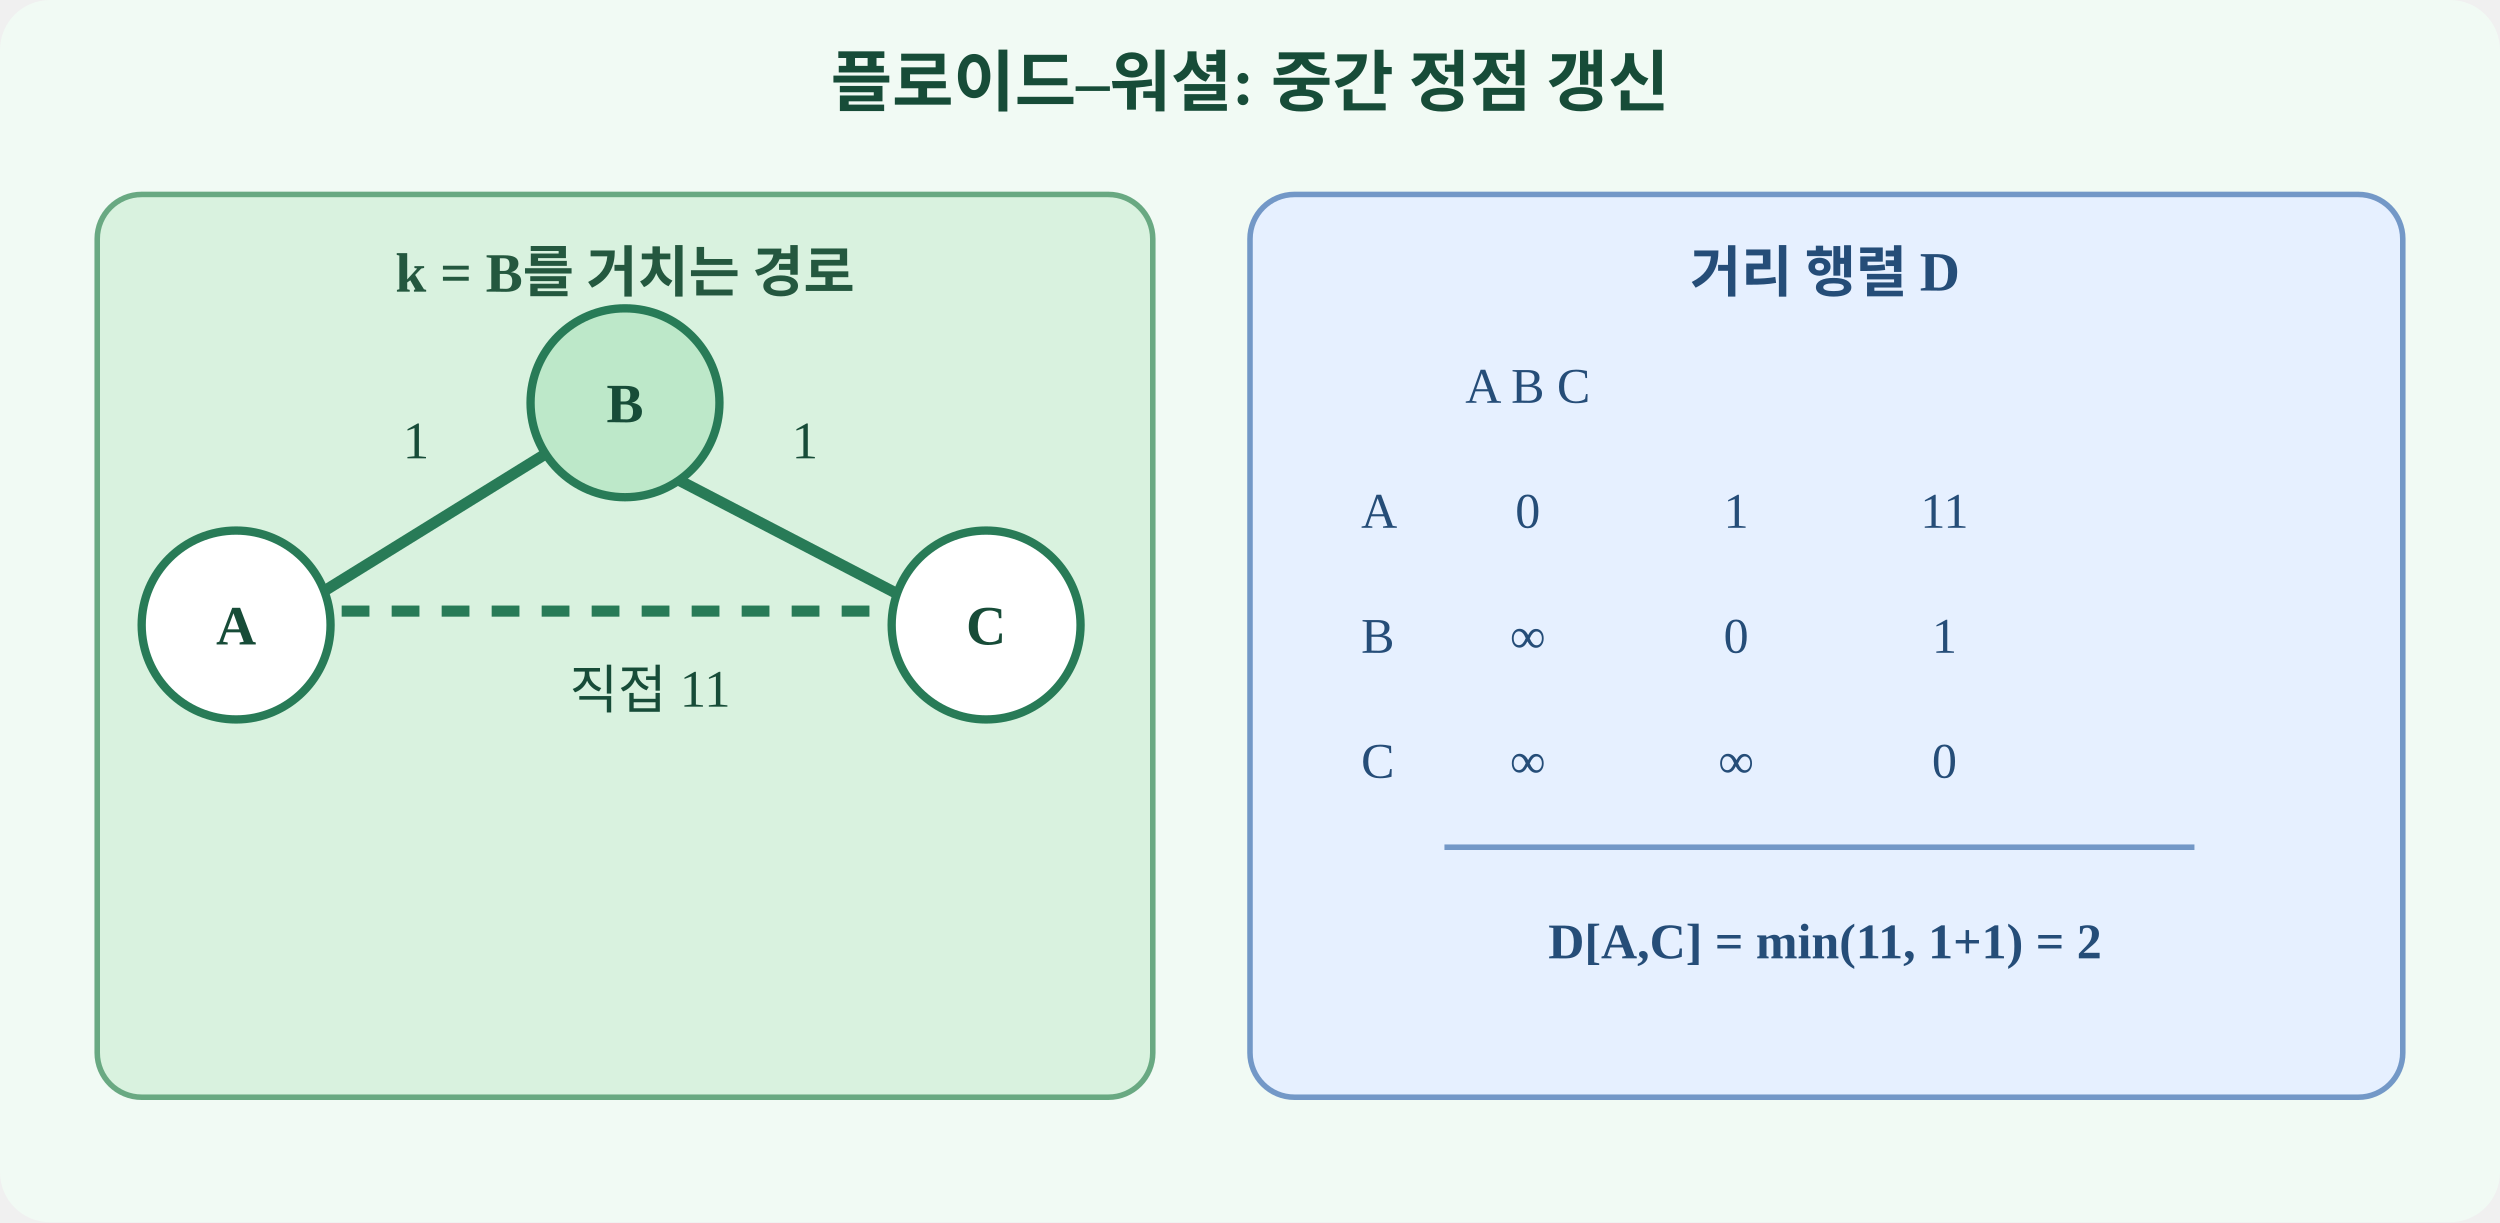
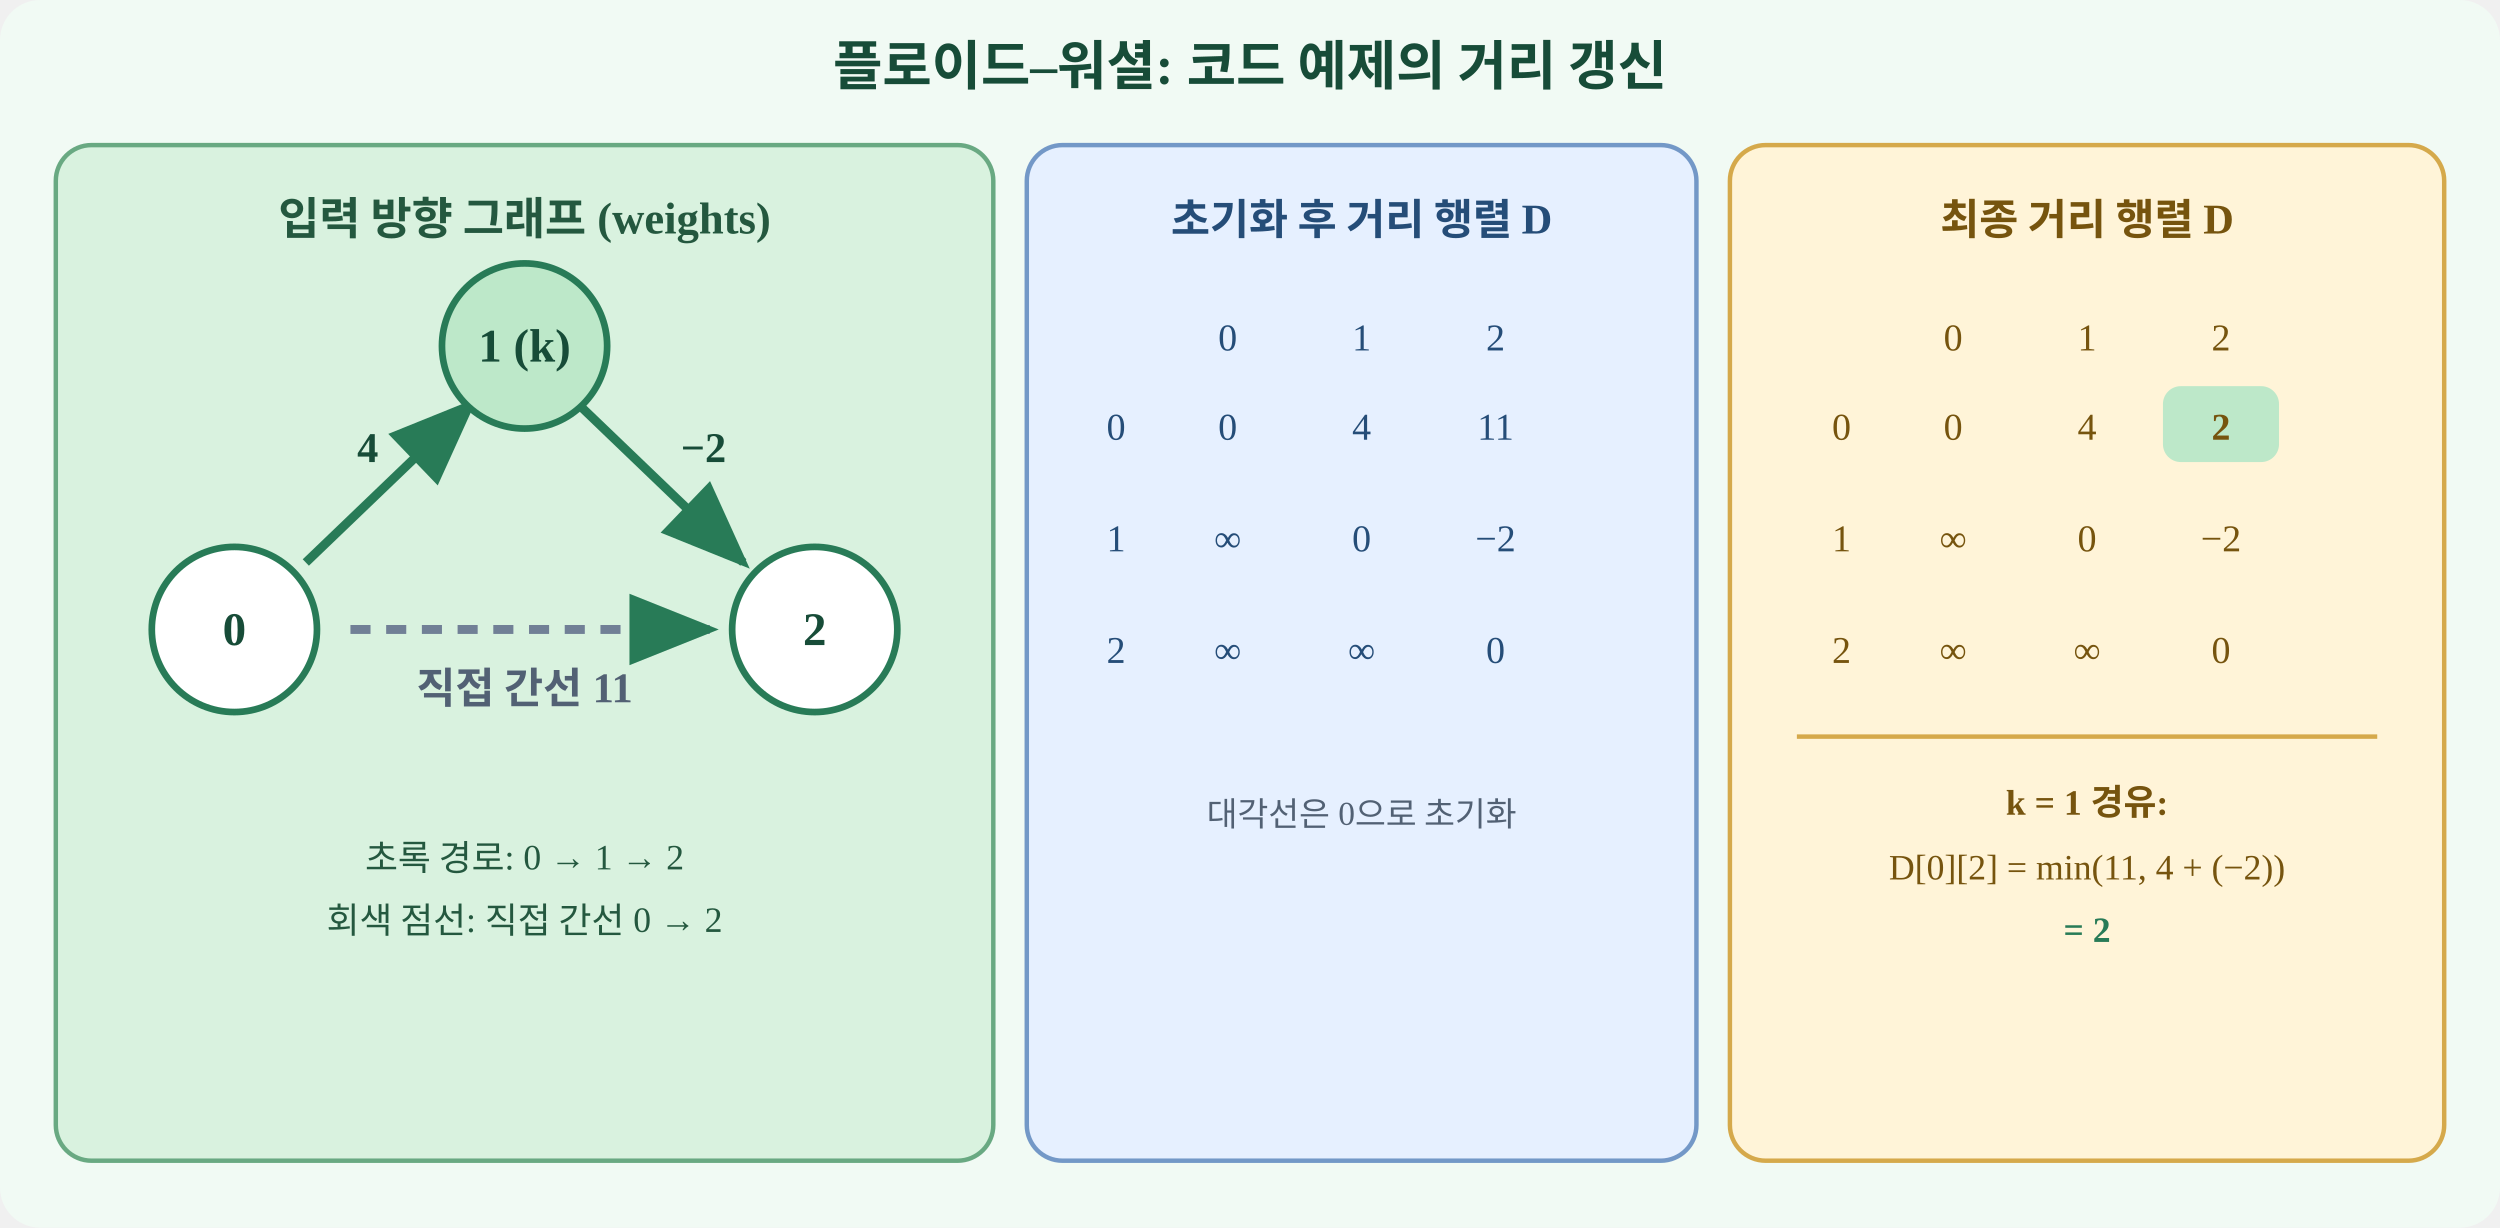
- <svg xmlns="http://www.w3.org/2000/svg" viewBox="0 0 900 440" role="img" aria-labelledby="title desc">
-   <rect width="900" height="440" rx="18" fill="#f1faf4" />
-   <text x="450" y="38" text-anchor="middle" font-size="24" font-weight="700" fill="#174c38">플로이드–워셜: 중간 정점 갱신</text>
-   <rect x="35" y="70" width="380" height="325" rx="16" fill="#d9f2df" stroke="#69a982" stroke-width="2" />
-   <text x="225" y="105" text-anchor="middle" font-size="20" font-weight="700" fill="#24583f">k = B를 거치는 경로</text>
-   <g stroke="#287b57" stroke-width="4" fill="none">
-     <path d="M105 220L210 155L335 220" />
-     <path d="M105 220L335 220" stroke-dasharray="10 8" />
+ <svg xmlns="http://www.w3.org/2000/svg" viewBox="0 0 1120 550" role="img" aria-labelledby="title desc">
+   <defs>
+     <marker id="arrow" markerWidth="10" markerHeight="8" refX="9" refY="4" orient="auto" markerUnits="strokeWidth">
+       <path d="M0 0L10 4L0 8Z" fill="#287b57" />
+     </marker>
+   </defs>
+   <rect width="1120" height="550" rx="18" fill="#f1faf4" />
+   <text x="560" y="38" text-anchor="middle" font-size="24" font-weight="700" fill="#174c38">플로이드–워셜: 코드 예제의 거리 갱신</text>
+   <rect x="25" y="65" width="420" height="455" rx="16" fill="#d9f2df" stroke="#69a982" stroke-width="2" />
+   <text x="235" y="105" text-anchor="middle" font-size="20" font-weight="700" fill="#24583f">입력 방향 그래프 (weights)</text>
+   <g fill="none" stroke="#287b57" stroke-width="4" marker-end="url(#arrow)">
+     <path d="M137 252L211 181" />
+     <path d="M259 181L333 252" />
+     <path d="M157 282L318 282" stroke="#718096" stroke-dasharray="9 7" marker-end="url(#arrow)" />
  </g>
  <g fill="#fff" stroke="#287b57" stroke-width="3">
-     <circle cx="85" cy="225" r="34" />
-     <circle cx="225" cy="145" r="34" fill="#bde8c9" />
-     <circle cx="355" cy="225" r="34" />
+     <circle cx="105" cy="282" r="37" />
+     <circle cx="235" cy="155" r="37" fill="#bde8c9" />
+     <circle cx="365" cy="282" r="37" />
  </g>
-   <g text-anchor="middle" font-size="20" font-weight="700" fill="#174c38">
-     <text x="85" y="232">A</text>
-     <text x="225" y="152">B</text>
-     <text x="355" y="232">C</text>
+   <g text-anchor="middle" font-size="21" font-weight="700" fill="#174c38">
+     <text x="105" y="289">0</text>
+     <text x="235" y="162">1 (k)</text>
+     <text x="365" y="289">2</text>
  </g>
-   <g font-size="19" fill="#174c38">
-     <text x="145" y="165">1</text>
-     <text x="285" y="165">1</text>
-     <text x="205" y="255">직접 11</text>
+   <g font-size="19" font-weight="700" fill="#174c38" paint-order="stroke" stroke="#d9f2df" stroke-width="6" stroke-linejoin="round">
+     <text x="160" y="207">4</text>
+     <text x="305" y="207">−2</text>
+     <text x="235" y="315" text-anchor="middle" fill="#526174">직접 간선 11</text>
  </g>
-   <rect x="450" y="70" width="415" height="325" rx="16" fill="#e6f0ff" stroke="#7398c7" stroke-width="2" />
-   <text x="657" y="105" text-anchor="middle" font-size="20" font-weight="700" fill="#254d78">거리 행렬 D</text>
-   <g font-size="18" text-anchor="middle" fill="#254d78">
-     <text x="550" y="145">  A    B    C</text>
-     <text x="490" y="190" text-anchor="start">A</text>
-     <text x="490" y="235" text-anchor="start">B</text>
-     <text x="490" y="280" text-anchor="start">C</text>
-     <text x="550" y="190">0</text>
-     <text x="625" y="190">1</text>
-     <text x="700" y="190">11</text>
-     <text x="550" y="235">∞</text>
-     <text x="625" y="235">0</text>
-     <text x="700" y="235">1</text>
-     <text x="550" y="280">∞</text>
-     <text x="625" y="280">∞</text>
-     <text x="700" y="280">0</text>
-     <path d="M520 305H790" stroke="#7398c7" stroke-width="2" />
-     <text x="657" y="345" font-weight="700">D[A,C] = min(11, 1+1) = 2</text>
+   <text x="235" y="390" text-anchor="middle" font-size="16" fill="#24583f">초록 경로: 0 → 1 → 2</text>
+   <text x="235" y="418" text-anchor="middle" font-size="16" fill="#24583f">회색 점선: 직접 간선 0 → 2</text>
+   <rect x="460" y="65" width="300" height="455" rx="16" fill="#e6f0ff" stroke="#7398c7" stroke-width="2" />
+   <text x="610" y="105" text-anchor="middle" font-size="19" font-weight="700" fill="#254d78">초기화 후 거리 행렬 D</text>
+   <g font-size="17" text-anchor="middle" fill="#254d78">
+     <text x="550" y="157">0</text>
+     <text x="610" y="157">1</text>
+     <text x="670" y="157">2</text>
+     <text x="500" y="197">0</text>
+     <text x="500" y="247">1</text>
+     <text x="500" y="297">2</text>
+     <text x="550" y="197">0</text>
+     <text x="610" y="197">4</text>
+     <text x="670" y="197">11</text>
+     <text x="550" y="247">∞</text>
+     <text x="610" y="247">0</text>
+     <text x="670" y="247">−2</text>
+     <text x="550" y="297">∞</text>
+     <text x="610" y="297">∞</text>
+     <text x="670" y="297">0</text>
  </g>
+   <text x="610" y="370" text-anchor="middle" font-size="15" fill="#526174">대각선은 0으로 초기화</text>
+   <rect x="775" y="65" width="320" height="455" rx="16" fill="#fff4d8" stroke="#d5a94b" stroke-width="2" />
+   <text x="935" y="105" text-anchor="middle" font-size="19" font-weight="700" fill="#76540e">최종 거리 행렬 D</text>
+   <g font-size="17" text-anchor="middle" fill="#76540e">
+     <text x="875" y="157">0</text>
+     <text x="935" y="157">1</text>
+     <text x="995" y="157">2</text>
+     <text x="825" y="197">0</text>
+     <text x="825" y="247">1</text>
+     <text x="825" y="297">2</text>
+     <text x="875" y="197">0</text>
+     <text x="935" y="197">4</text>
+     <rect x="969" y="173" width="52" height="34" rx="8" fill="#bde8c9" />
+     <text x="995" y="197" font-weight="700">2</text>
+     <text x="875" y="247">∞</text>
+     <text x="935" y="247">0</text>
+     <text x="995" y="247">−2</text>
+     <text x="875" y="297">∞</text>
+     <text x="935" y="297">∞</text>
+     <text x="995" y="297">0</text>
+   </g>
+   <path d="M805 330H1065" stroke="#d5a94b" stroke-width="2" />
+   <text x="935" y="365" text-anchor="middle" font-size="16" font-weight="700" fill="#76540e">k = 1 경유:</text>
+   <text x="935" y="394" text-anchor="middle" font-size="16" fill="#76540e">D[0][2] = min(11, 4 + (−2))</text>
+   <text x="935" y="422" text-anchor="middle" font-size="16" font-weight="700" fill="#287b57">= 2</text>
</svg>
